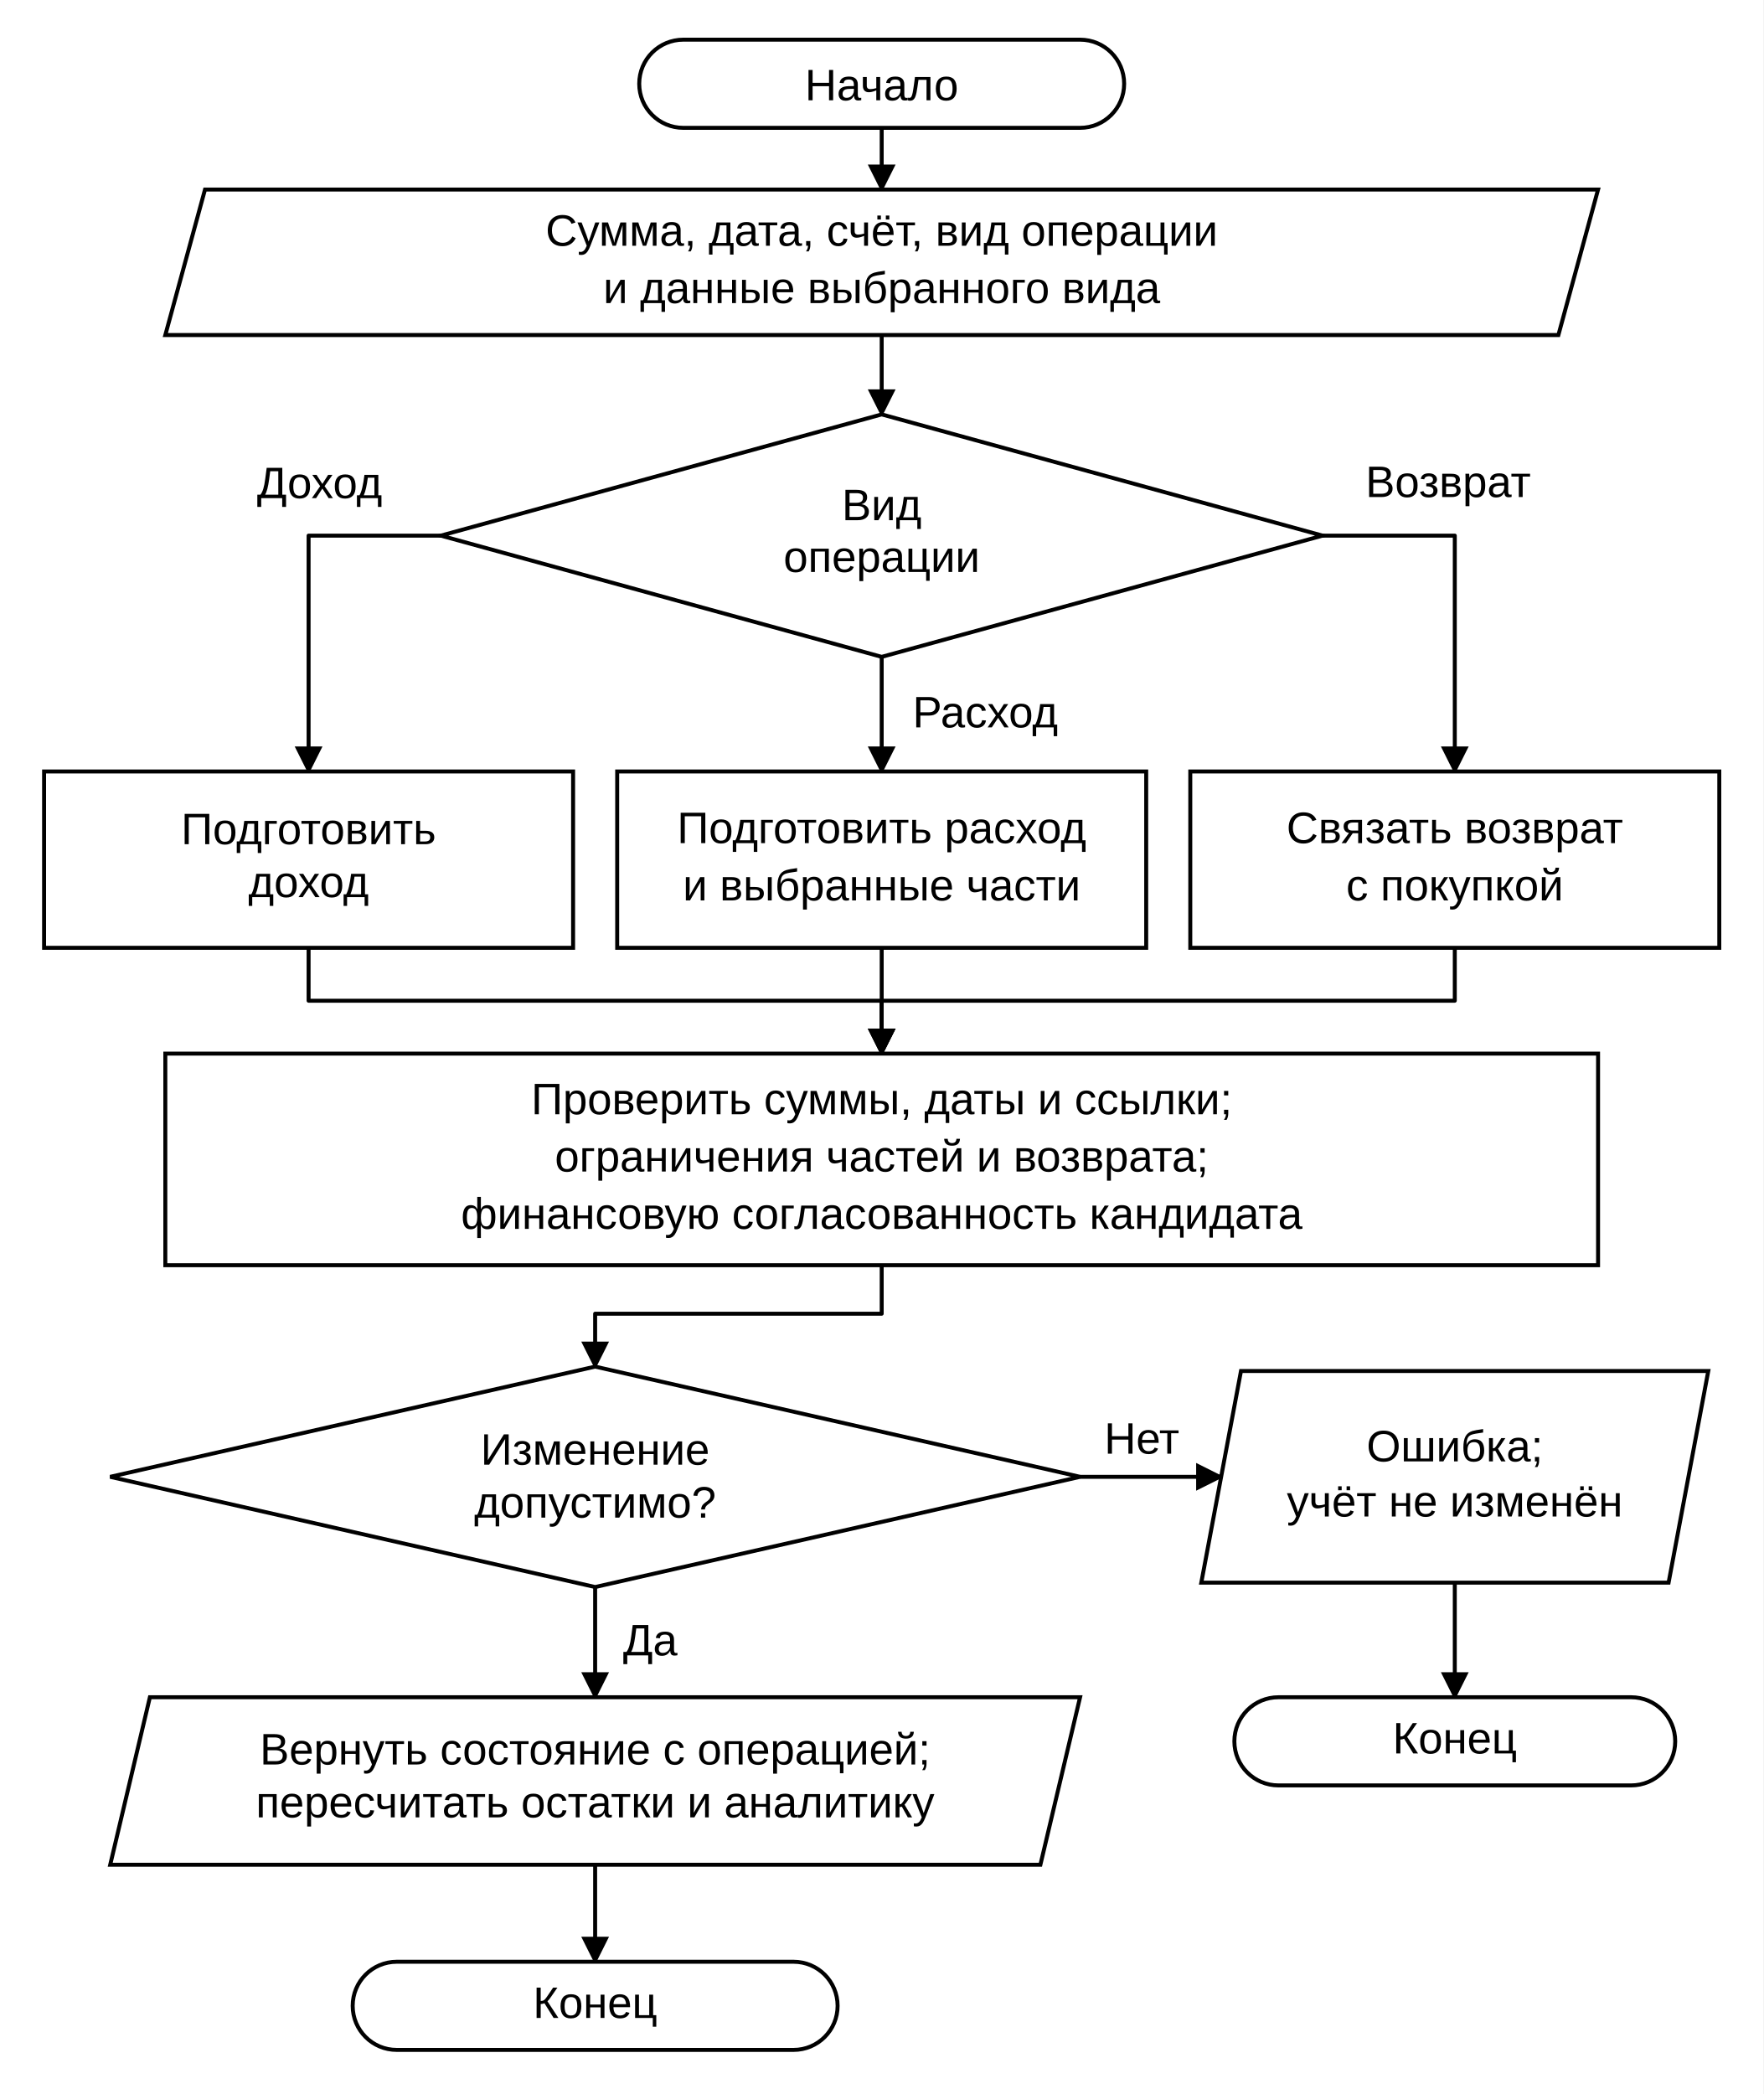
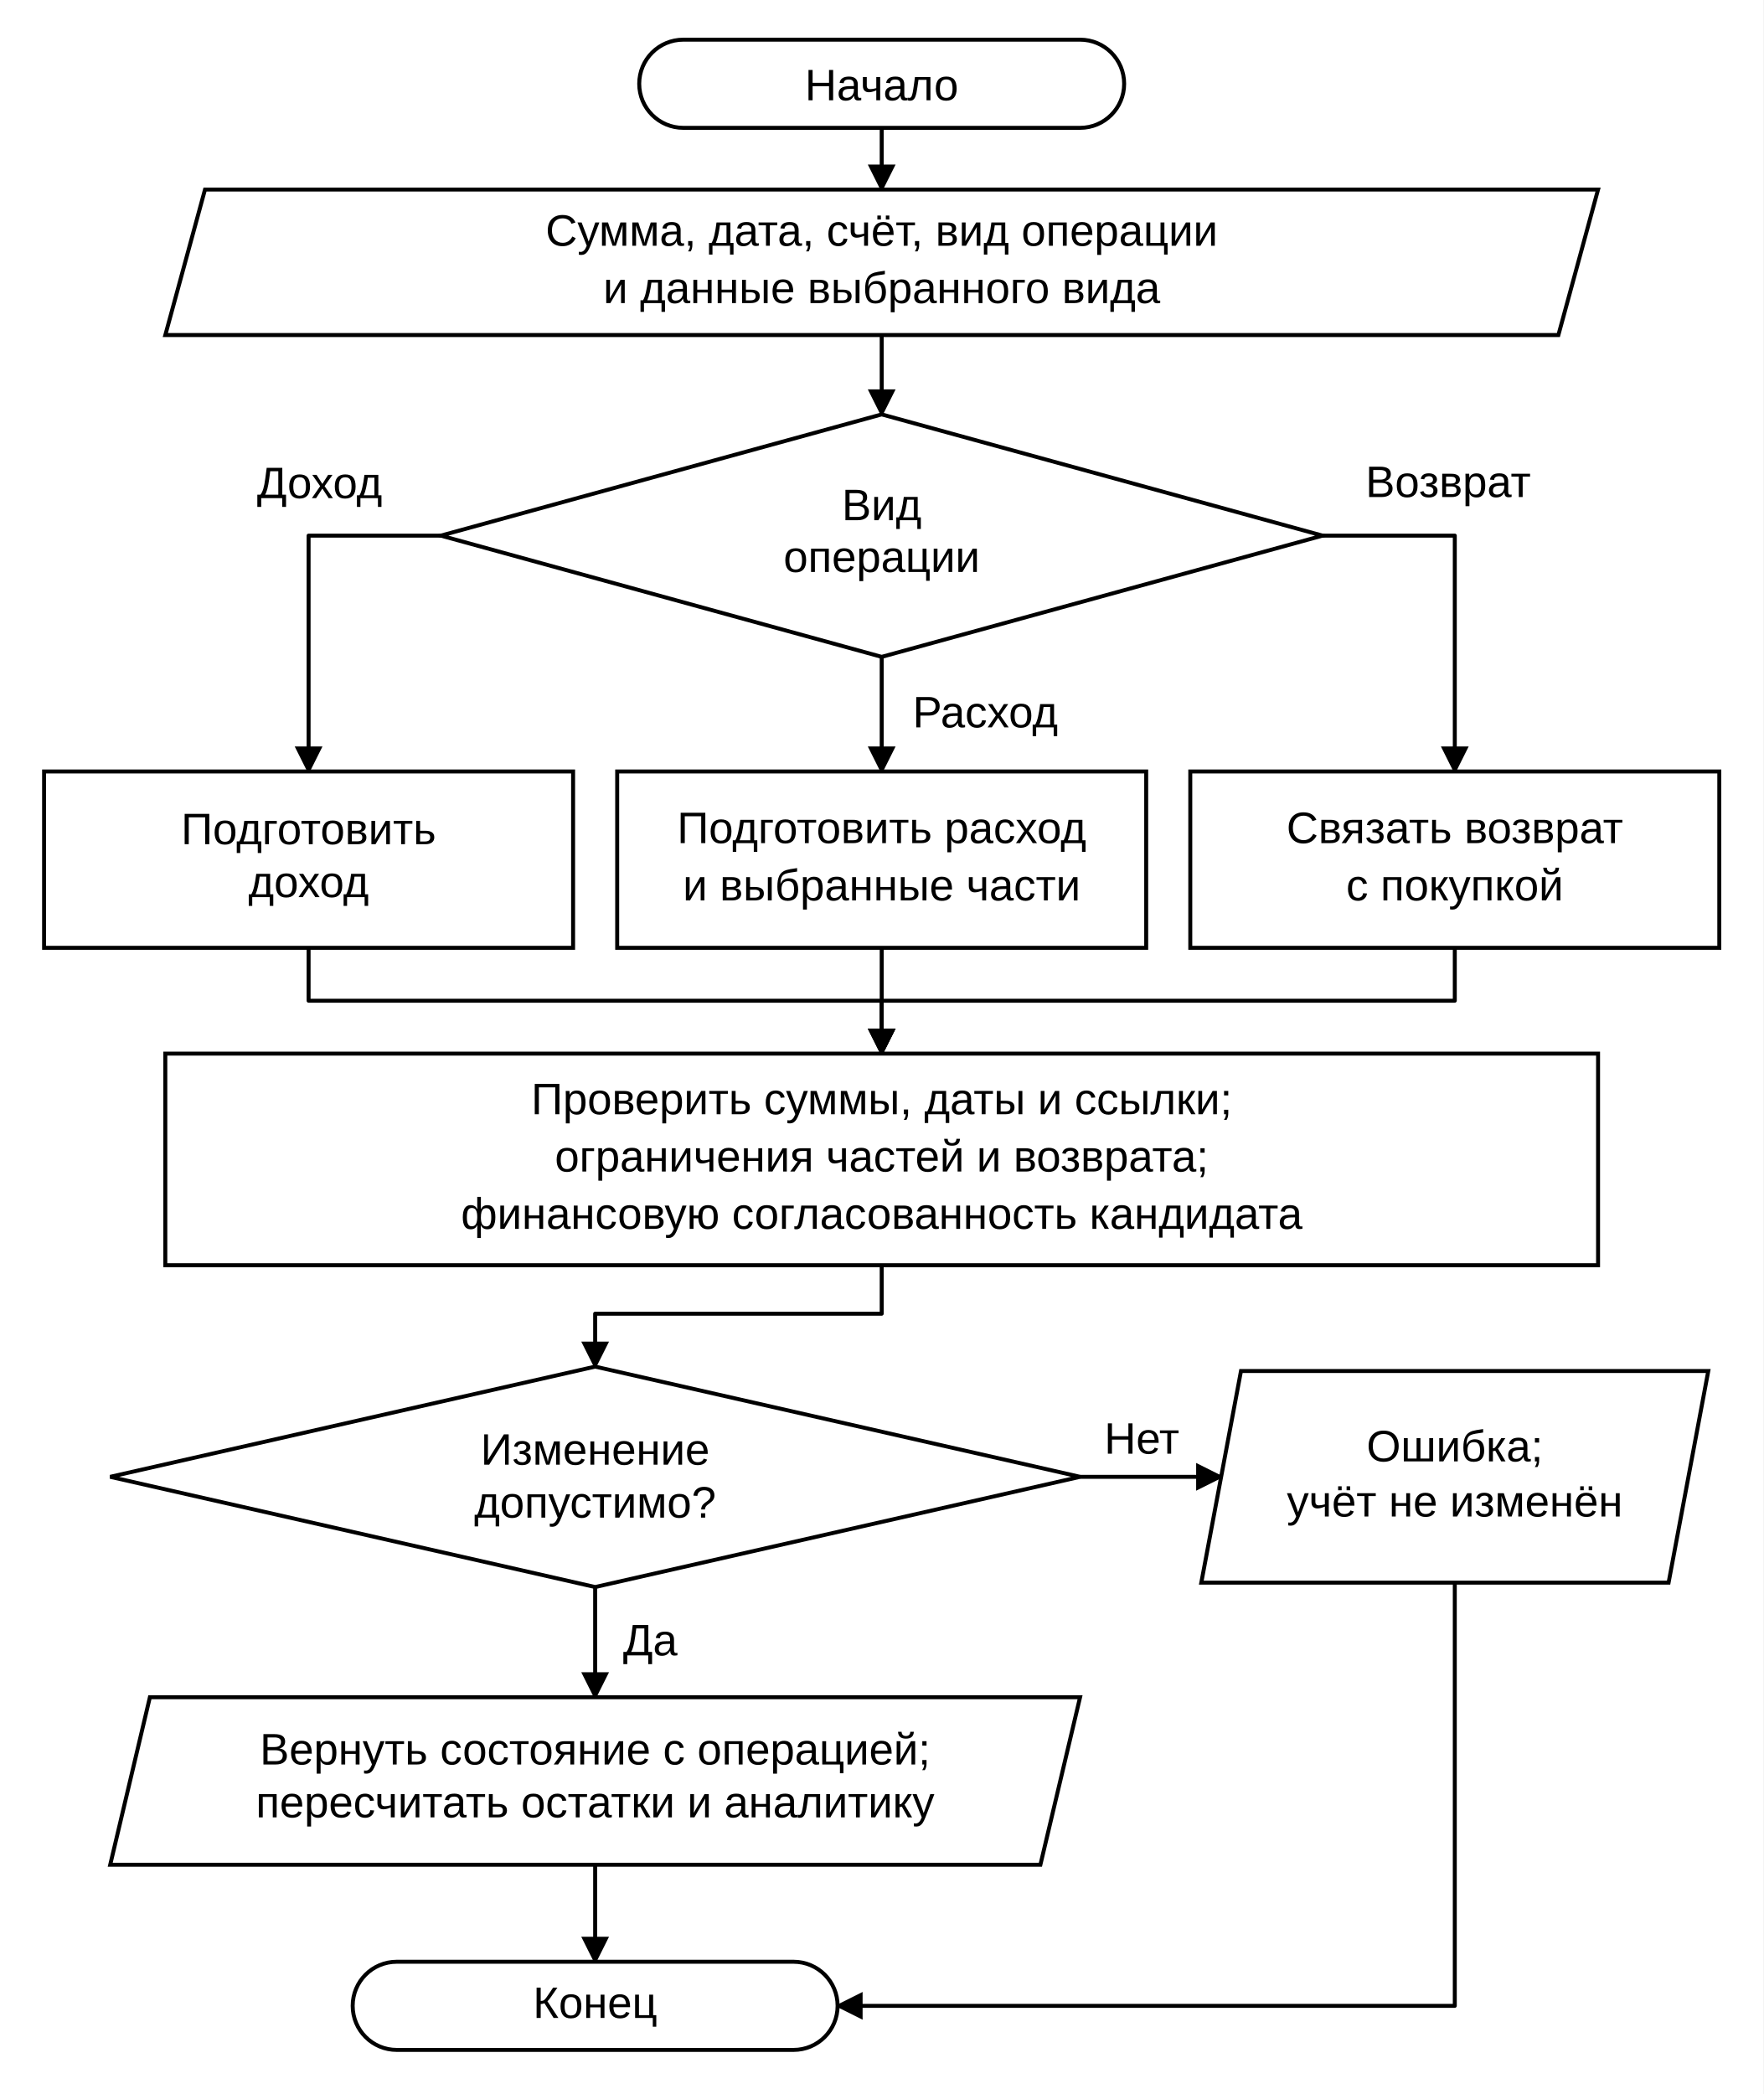
<svg xmlns="http://www.w3.org/2000/svg" width="800" height="950" viewBox="0 0 800 950" data-diagram="transaction">
  <defs>
    <marker id="arrow" viewBox="0 0 10 10" refX="9" refY="5" markerWidth="7" markerHeight="7" orient="auto">
      <path d="M 0 0 L 10 5 L 0 10 z" fill="#000" />
    </marker>
  </defs>
  <rect width="800" height="950" fill="#fff" />
  <polyline data-from="start" data-to="input" data-condition="" points="400,58 400,86" fill="none" stroke="#000" stroke-width="1.8" stroke-linejoin="round" marker-end="url(#arrow)" />
  <polyline data-from="input" data-to="kind" data-condition="" points="400,152 400,188" fill="none" stroke="#000" stroke-width="1.8" stroke-linejoin="round" marker-end="url(#arrow)" />
  <polyline data-from="check" data-to="valid" data-condition="" points="400,574 400,596 270,596 270,620" fill="none" stroke="#000" stroke-width="1.8" stroke-linejoin="round" marker-end="url(#arrow)" />
  <polyline data-from="output" data-to="end" data-condition="" points="270,846 270,890" fill="none" stroke="#000" stroke-width="1.8" stroke-linejoin="round" marker-end="url(#arrow)" />
-   <polyline data-from="error" data-to="end-error" data-condition="" points="660,718 660,770" fill="none" stroke="#000" stroke-width="1.8" stroke-linejoin="round" marker-end="url(#arrow)" />
  <polyline data-from="kind" data-to="income" data-condition="Доход" points="200,243 140,243 140,350" fill="none" stroke="#000" stroke-width="1.8" stroke-linejoin="round" marker-end="url(#arrow)" />
  <polyline data-from="kind" data-to="expense" data-condition="Расход" points="400,298 400,350" fill="none" stroke="#000" stroke-width="1.8" stroke-linejoin="round" marker-end="url(#arrow)" />
  <polyline data-from="kind" data-to="refund" data-condition="Возврат" points="600,243 660,243 660,350" fill="none" stroke="#000" stroke-width="1.8" stroke-linejoin="round" marker-end="url(#arrow)" />
  <polyline data-from="income" data-to="check" data-condition="" points="140,430 140,454 400,454 400,478" fill="none" stroke="#000" stroke-width="1.8" stroke-linejoin="round" marker-end="url(#arrow)" />
  <polyline data-from="expense" data-to="check" data-condition="" points="400,430 400,478" fill="none" stroke="#000" stroke-width="1.8" stroke-linejoin="round" marker-end="url(#arrow)" />
  <polyline data-from="refund" data-to="check" data-condition="" points="660,430 660,454 400,454 400,478" fill="none" stroke="#000" stroke-width="1.8" stroke-linejoin="round" marker-end="url(#arrow)" />
  <polyline data-from="valid" data-to="output" data-condition="Да" points="270,720 270,770" fill="none" stroke="#000" stroke-width="1.8" stroke-linejoin="round" marker-end="url(#arrow)" />
  <polyline data-from="valid" data-to="error" data-condition="Нет" points="490,670 554,670" fill="none" stroke="#000" stroke-width="1.8" stroke-linejoin="round" marker-end="url(#arrow)" />
+   <polyline data-from="error" data-to="end" data-condition="" points="660,718 660,910 380,910" fill="none" stroke="#000" stroke-width="1.8" stroke-linejoin="round" marker-end="url(#arrow)" />
  <g data-node="start" data-kind="term">
    <rect x="290" y="18" width="220" height="40" rx="20" fill="#fff" stroke="#000" stroke-width="1.8" />
    <text x="400" y="45.5" text-anchor="middle" font-family="Arial" font-size="20" fill="#000">Начало</text>
  </g>
  <g data-node="input" data-kind="io">
    <polygon points="93,86 725,86 707,152 75,152" fill="#fff" stroke="#000" stroke-width="1.8" />
    <text x="400" y="111.5" text-anchor="middle" font-family="Arial" font-size="20" fill="#000">Сумма, дата, счёт, вид операции</text>
    <text x="400" y="137.5" text-anchor="middle" font-family="Arial" font-size="20" fill="#000">и данные выбранного вида</text>
  </g>
  <g data-node="kind" data-kind="decision">
    <polygon points="400,188 600,243 400,298 200,243" fill="#fff" stroke="#000" stroke-width="1.8" />
    <text x="400" y="236" text-anchor="middle" font-family="Arial" font-size="20" fill="#000">Вид</text>
    <text x="400" y="259.5" text-anchor="middle" font-family="Arial" font-size="20" fill="#000">операции</text>
  </g>
  <g data-node="income" data-kind="process">
    <rect x="20" y="350" width="240" height="80" fill="#fff" stroke="#000" stroke-width="1.8" />
    <text x="140" y="383" text-anchor="middle" font-family="Arial" font-size="20" fill="#000">Подготовить</text>
    <text x="140" y="407" text-anchor="middle" font-family="Arial" font-size="20" fill="#000">доход</text>
  </g>
  <g data-node="expense" data-kind="process">
    <rect x="280" y="350" width="240" height="80" fill="#fff" stroke="#000" stroke-width="1.8" />
    <text x="400" y="382.5" text-anchor="middle" font-family="Arial" font-size="20" fill="#000">Подготовить расход</text>
    <text x="400" y="408.5" text-anchor="middle" font-family="Arial" font-size="20" fill="#000">и выбранные части</text>
  </g>
  <g data-node="refund" data-kind="process">
    <rect x="540" y="350" width="240" height="80" fill="#fff" stroke="#000" stroke-width="1.8" />
    <text x="660" y="382.5" text-anchor="middle" font-family="Arial" font-size="20" fill="#000">Связать возврат</text>
    <text x="660" y="408.5" text-anchor="middle" font-family="Arial" font-size="20" fill="#000">с покупкой</text>
  </g>
  <g data-node="check" data-kind="process">
    <rect x="75" y="478" width="650" height="96" fill="#fff" stroke="#000" stroke-width="1.8" />
    <text x="400" y="505.5" text-anchor="middle" font-family="Arial" font-size="20" fill="#000">Проверить суммы, даты и ссылки;</text>
    <text x="400" y="531.5" text-anchor="middle" font-family="Arial" font-size="20" fill="#000">ограничения частей и возврата;</text>
    <text x="400" y="557.5" text-anchor="middle" font-family="Arial" font-size="20" fill="#000">финансовую согласованность кандидата</text>
  </g>
  <g data-node="valid" data-kind="decision">
    <polygon points="270,620 490,670 270,720 50,670" fill="#fff" stroke="#000" stroke-width="1.8" />
    <text x="270" y="664.5" text-anchor="middle" font-family="Arial" font-size="20" fill="#000">Изменение</text>
    <text x="270" y="688.5" text-anchor="middle" font-family="Arial" font-size="20" fill="#000">допустимо?</text>
  </g>
  <g data-node="output" data-kind="io">
    <polygon points="68,770 490,770 472,846 50,846" fill="#fff" stroke="#000" stroke-width="1.8" />
    <text x="270" y="800.5" text-anchor="middle" font-family="Arial" font-size="20" fill="#000">Вернуть состояние с операцией;</text>
    <text x="270" y="824.5" text-anchor="middle" font-family="Arial" font-size="20" fill="#000">пересчитать остатки и аналитику</text>
  </g>
  <g data-node="end" data-kind="term">
    <rect x="160" y="890" width="220" height="40" rx="20" fill="#fff" stroke="#000" stroke-width="1.8" />
    <text x="270" y="915.5" text-anchor="middle" font-family="Arial" font-size="20" fill="#000">Конец</text>
  </g>
  <g data-node="error" data-kind="io">
    <polygon points="563,622 775,622 757,718 545,718" fill="#fff" stroke="#000" stroke-width="1.8" />
    <text x="660" y="663" text-anchor="middle" font-family="Arial" font-size="20" fill="#000">Ошибка;</text>
    <text x="660" y="688" text-anchor="middle" font-family="Arial" font-size="20" fill="#000">учёт не изменён</text>
  </g>
-   <g data-node="end-error" data-kind="term">
-     <rect x="560" y="770" width="200" height="40" rx="20" fill="#fff" stroke="#000" stroke-width="1.8" />
-     <text x="660" y="795.5" text-anchor="middle" font-family="Arial" font-size="20" fill="#000">Конец</text>
-   </g>
  <text x="145" y="226" text-anchor="middle" font-family="Arial" font-size="20" fill="#000">Доход</text>
  <text x="447" y="330" text-anchor="middle" font-family="Arial" font-size="20" fill="#000">Расход</text>
  <text x="657" y="225.5" text-anchor="middle" font-family="Arial" font-size="20" fill="#000">Возврат</text>
  <text x="295" y="751" text-anchor="middle" font-family="Arial" font-size="20" fill="#000">Да</text>
  <text x="518" y="659.5" text-anchor="middle" font-family="Arial" font-size="20" fill="#000">Нет</text>
</svg>
